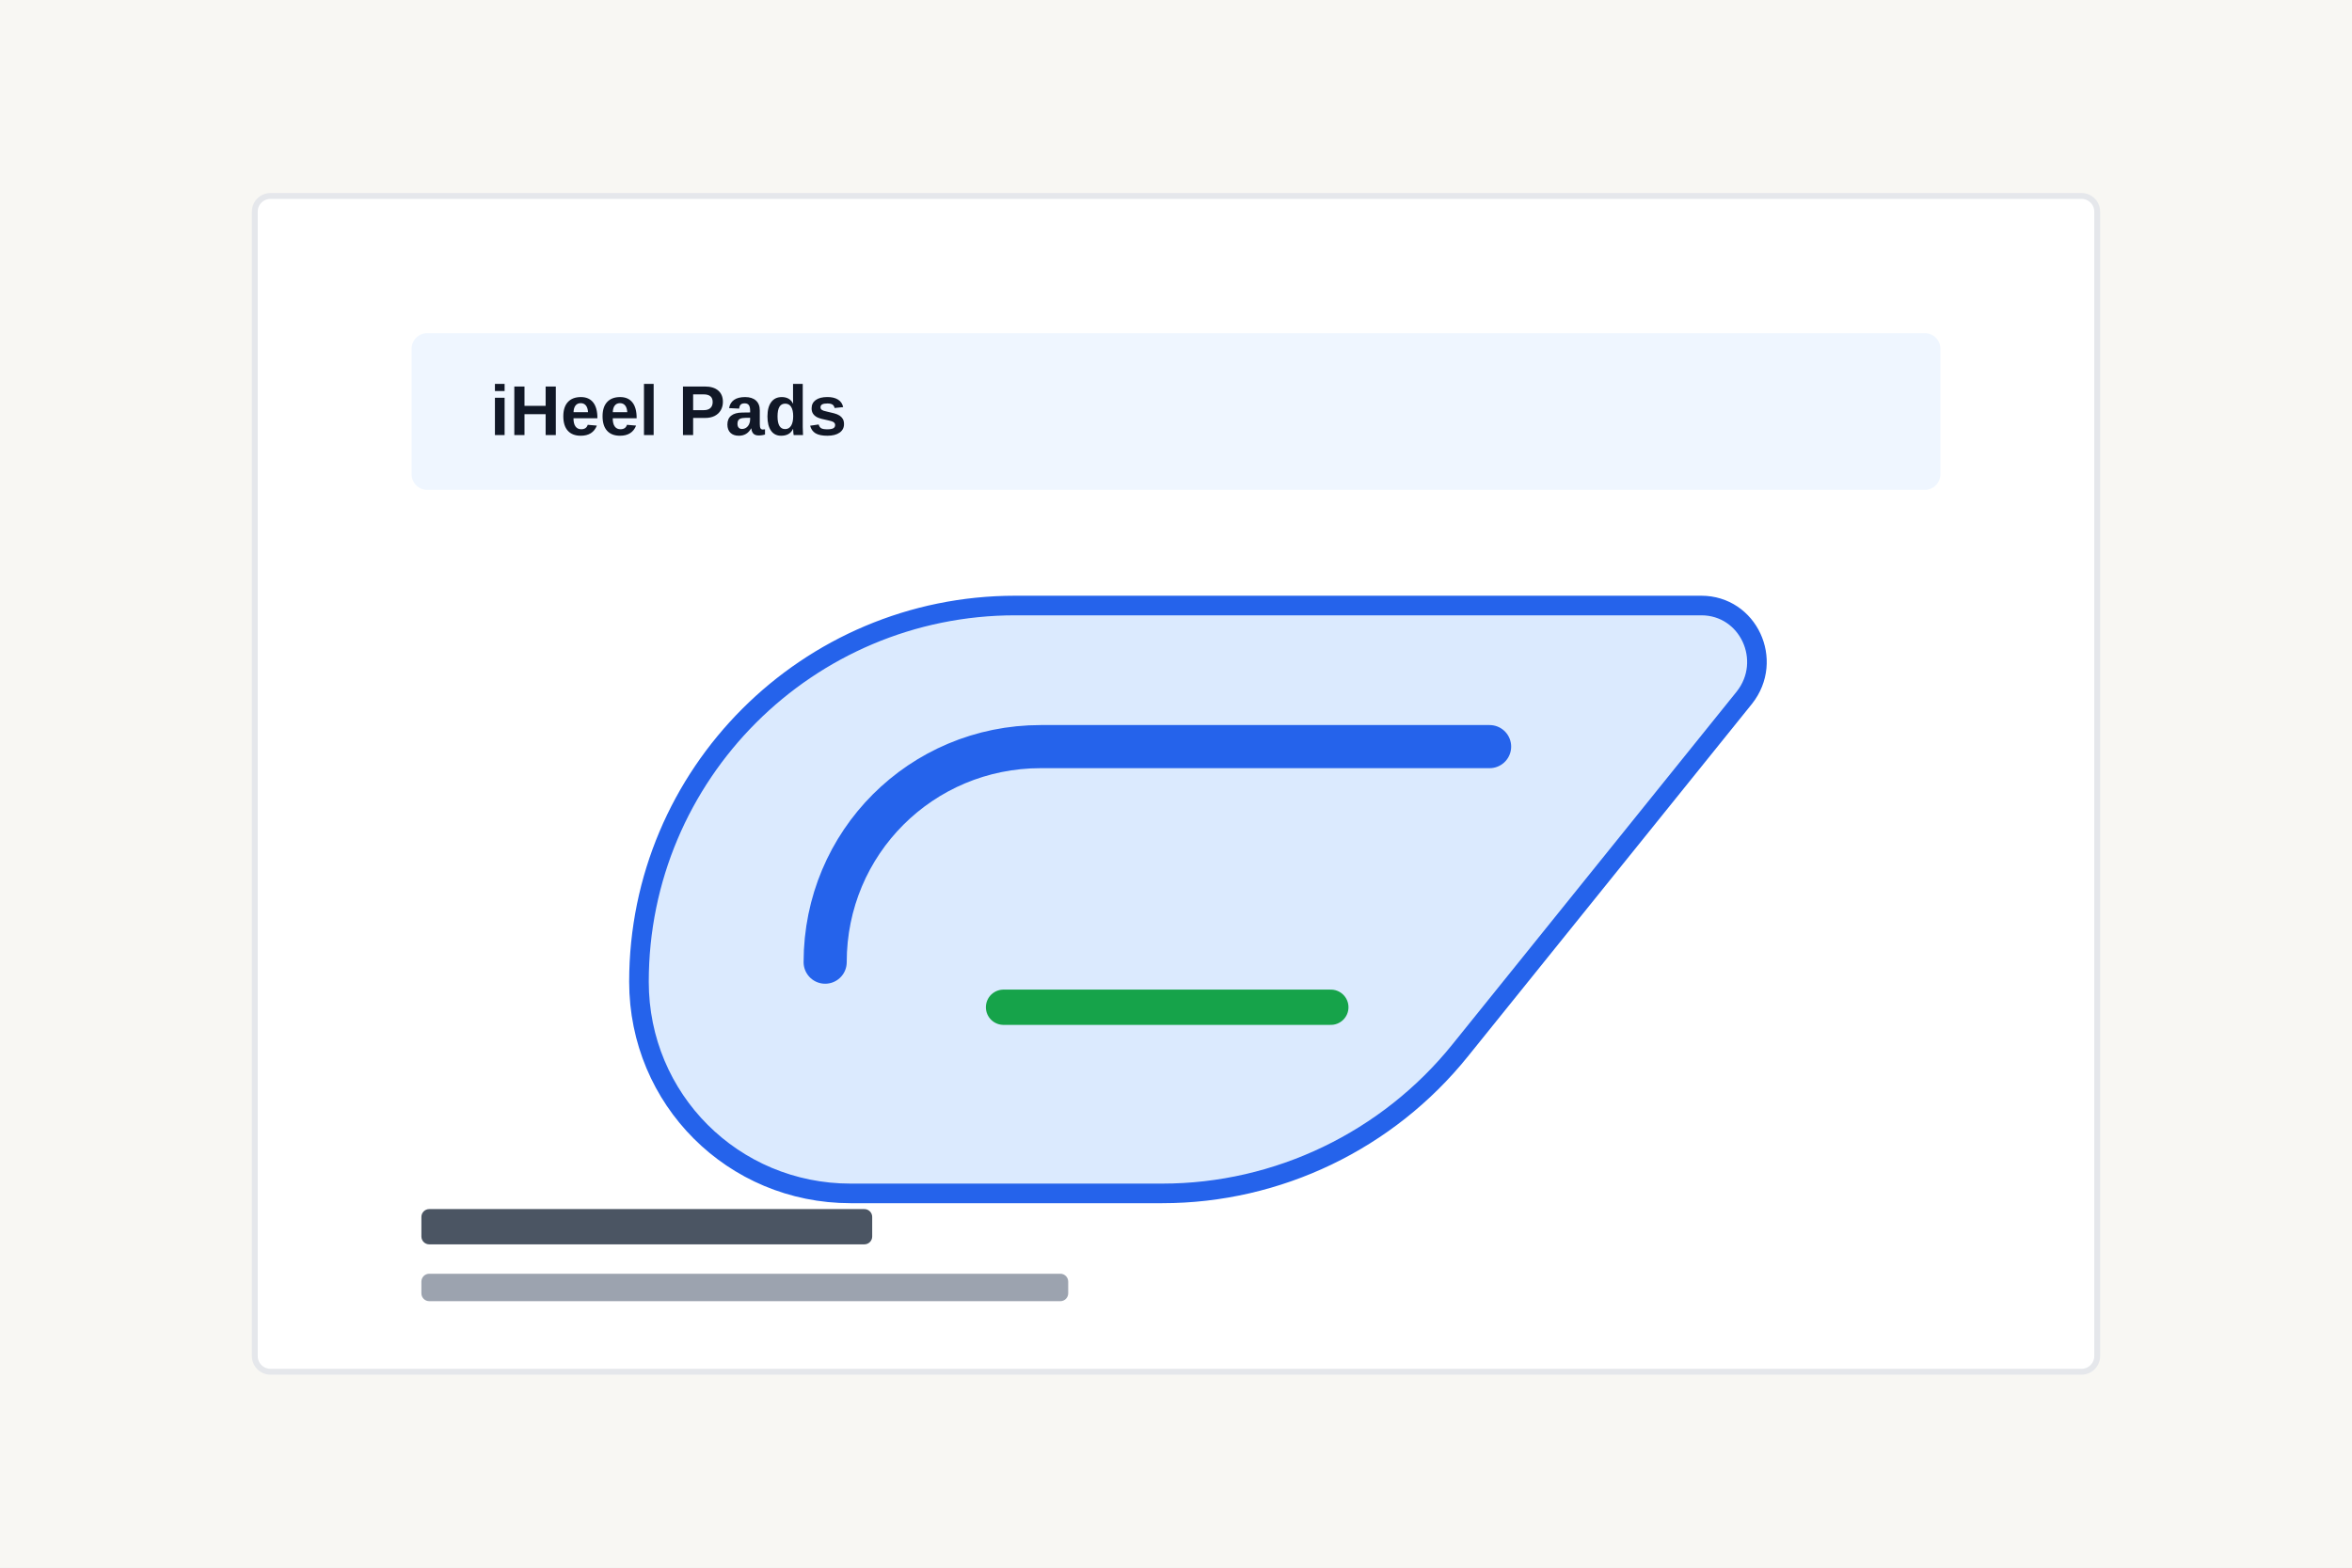
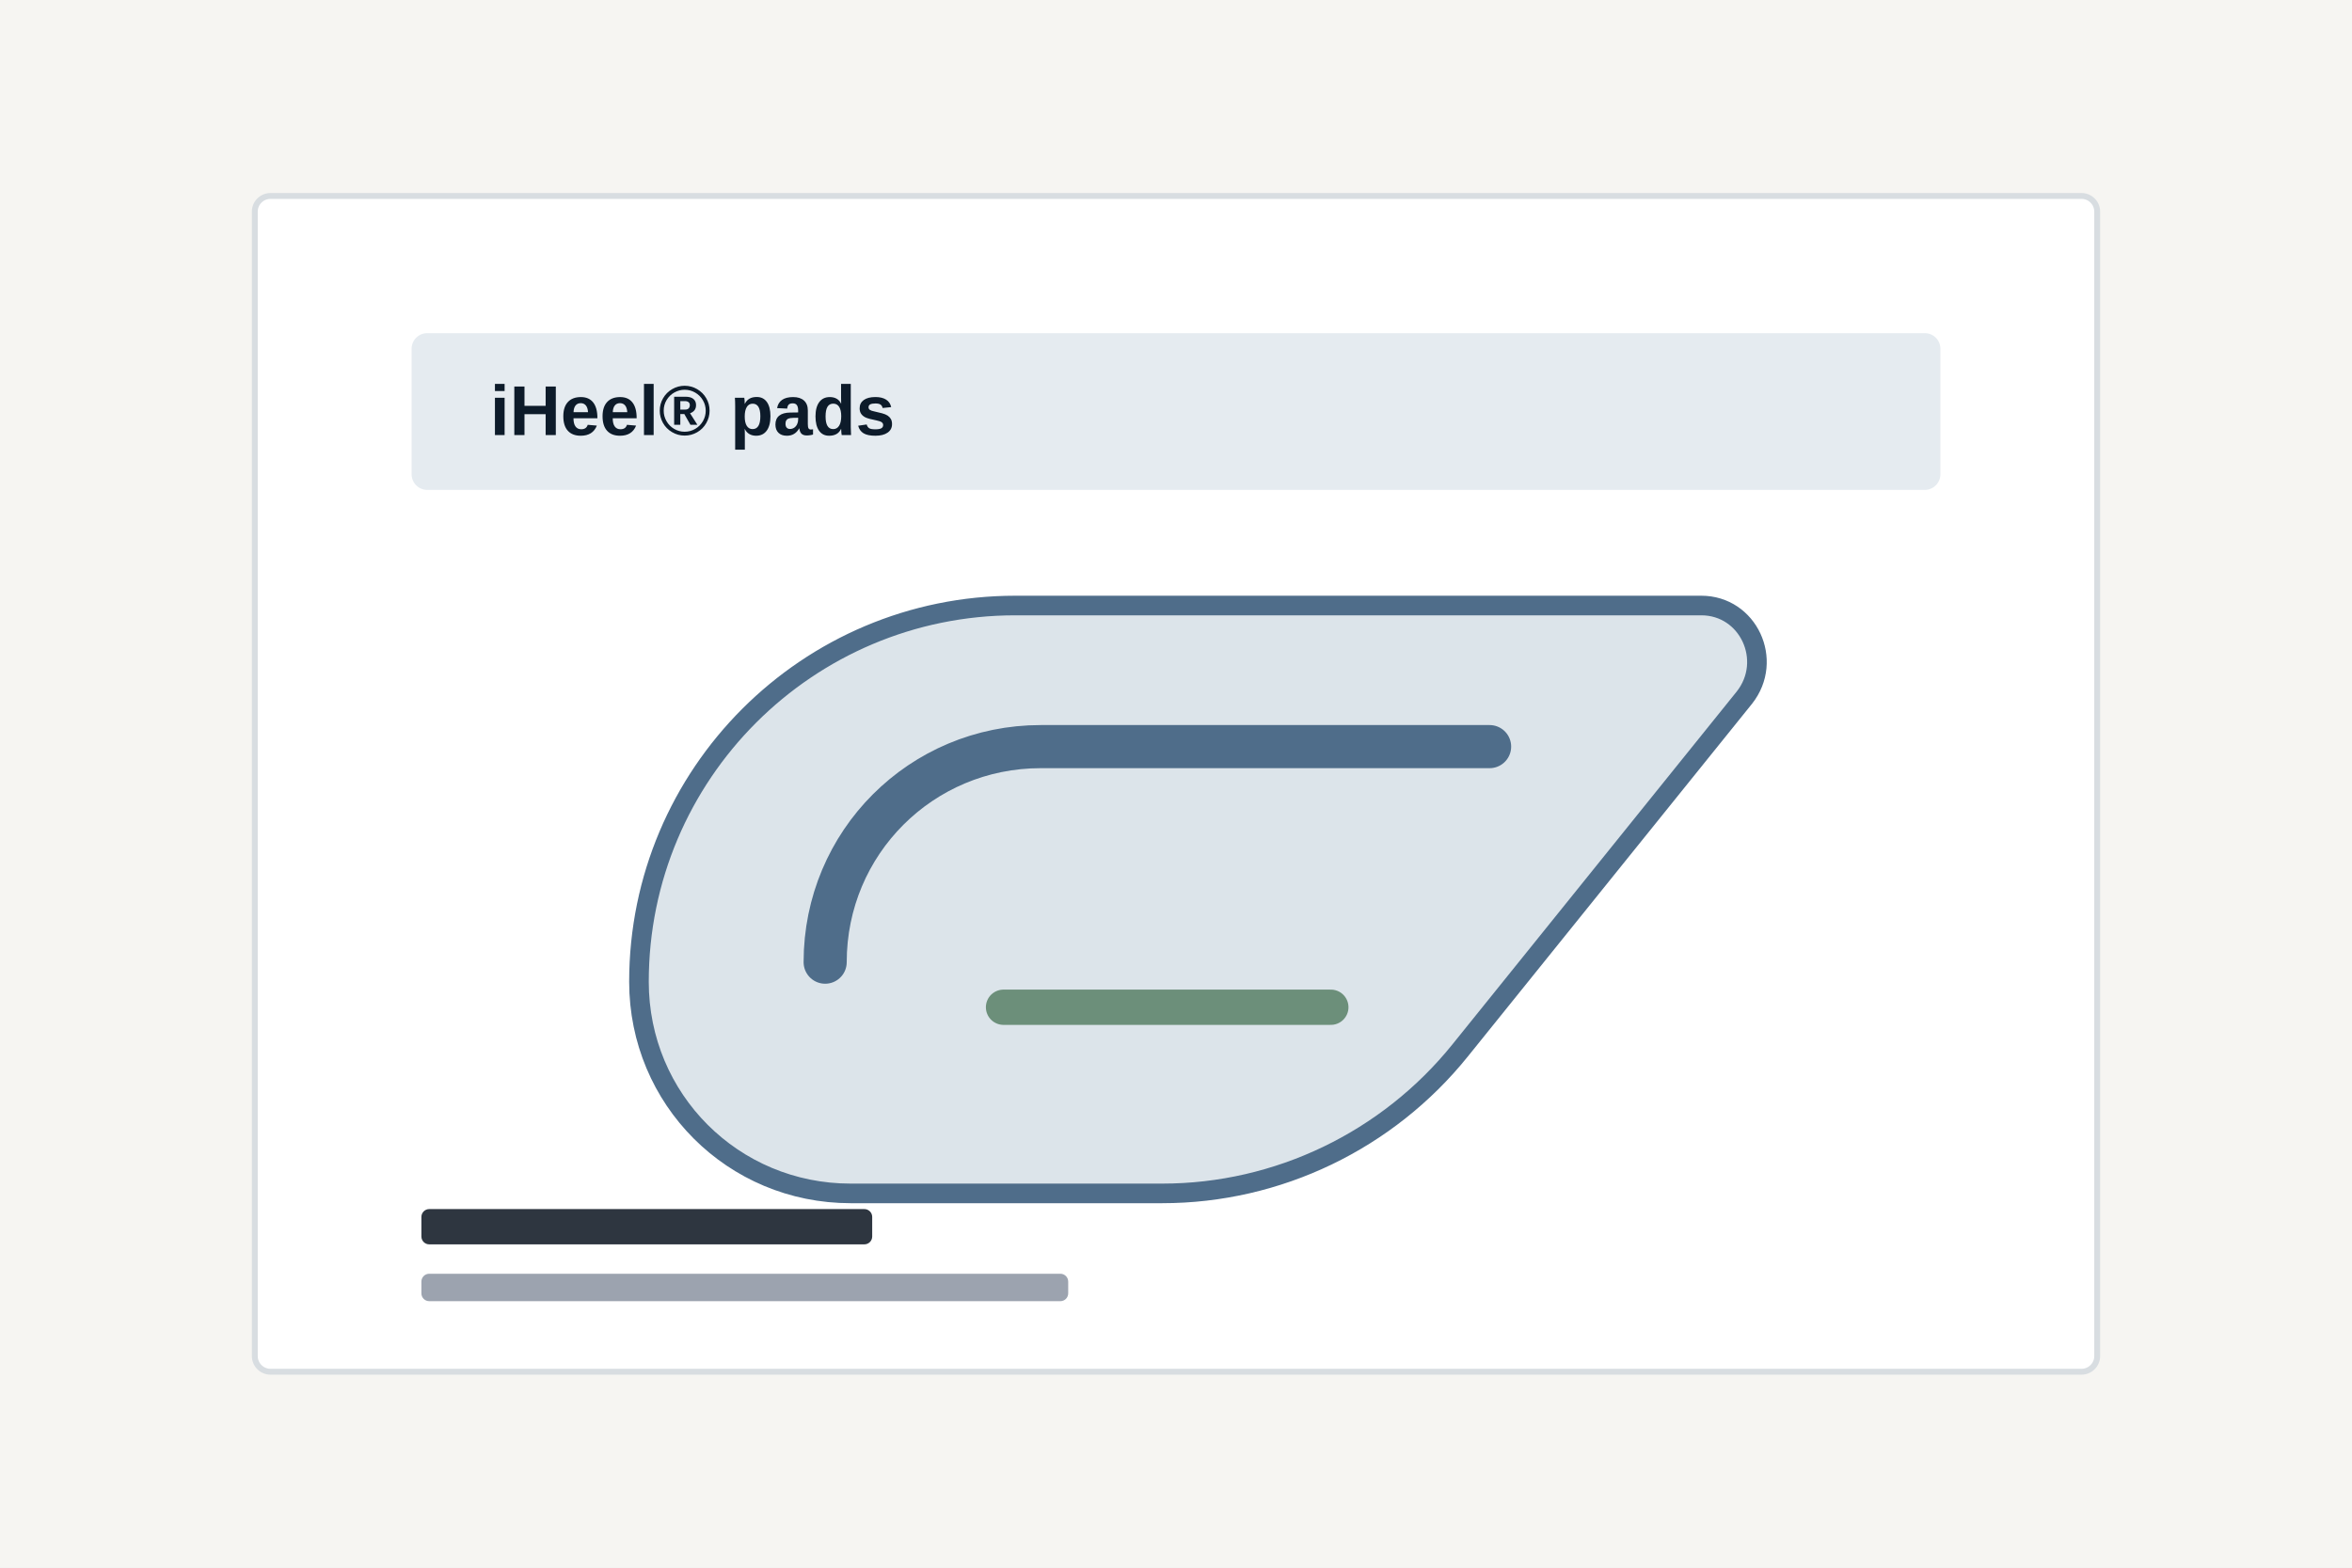
<svg xmlns="http://www.w3.org/2000/svg" width="1200" height="800" viewBox="0 0 1200 800" fill="none">
-   <rect width="1200" height="800" fill="#F8F7F3" />
-   <rect x="130" y="100" width="940" height="600" rx="8" fill="#FFFFFF" stroke="#E5E7EB" stroke-width="3" />
-   <rect x="210" y="170" width="780" height="80" rx="8" fill="#EFF6FF" />
-   <text x="250" y="222" fill="#111827" font-family="Arial, sans-serif" font-size="36" font-weight="700">iHeel Pads</text>
-   <path d="M326 501C326 395 412 309 518 309H868C892 309 905 337 890 356L745 536C708 582 652 609 593 609H434C374 609 326 561 326 501Z" fill="#DBEAFE" stroke="#2563EB" stroke-width="10" />
-   <path d="M421 491C421 430 470 381 531 381H760" stroke="#2563EB" stroke-width="22" stroke-linecap="round" />
-   <path d="M512 514H679" stroke="#16A34A" stroke-width="18" stroke-linecap="round" />
-   <rect x="215" y="617" width="230" height="18" rx="4" fill="#4B5563" />
+   <rect width="1200" height="800" fill="#F6F5F2" />
+   <rect x="130" y="100" width="940" height="600" rx="8" fill="#FFFFFF" stroke="#D8DDE1" stroke-width="3" />
+   <rect x="210" y="170" width="780" height="80" rx="8" fill="#E5EBF0" />
+   <text x="250" y="222" fill="#0D1B2A" font-family="Arial, sans-serif" font-size="36" font-weight="700">iHeel® pads</text>
+   <path d="M326 501C326 395 412 309 518 309H868C892 309 905 337 890 356L745 536C708 582 652 609 593 609H434C374 609 326 561 326 501Z" fill="#DCE4EA" stroke="#4F6D8A" stroke-width="10" />
+   <path d="M421 491C421 430 470 381 531 381H760" stroke="#4F6D8A" stroke-width="22" stroke-linecap="round" />
+   <path d="M512 514H679" stroke="#6C8F7A" stroke-width="18" stroke-linecap="round" />
+   <rect x="215" y="617" width="230" height="18" rx="4" fill="#2E3640" />
  <rect x="215" y="650" width="330" height="14" rx="4" fill="#9CA3AF" />
</svg>
